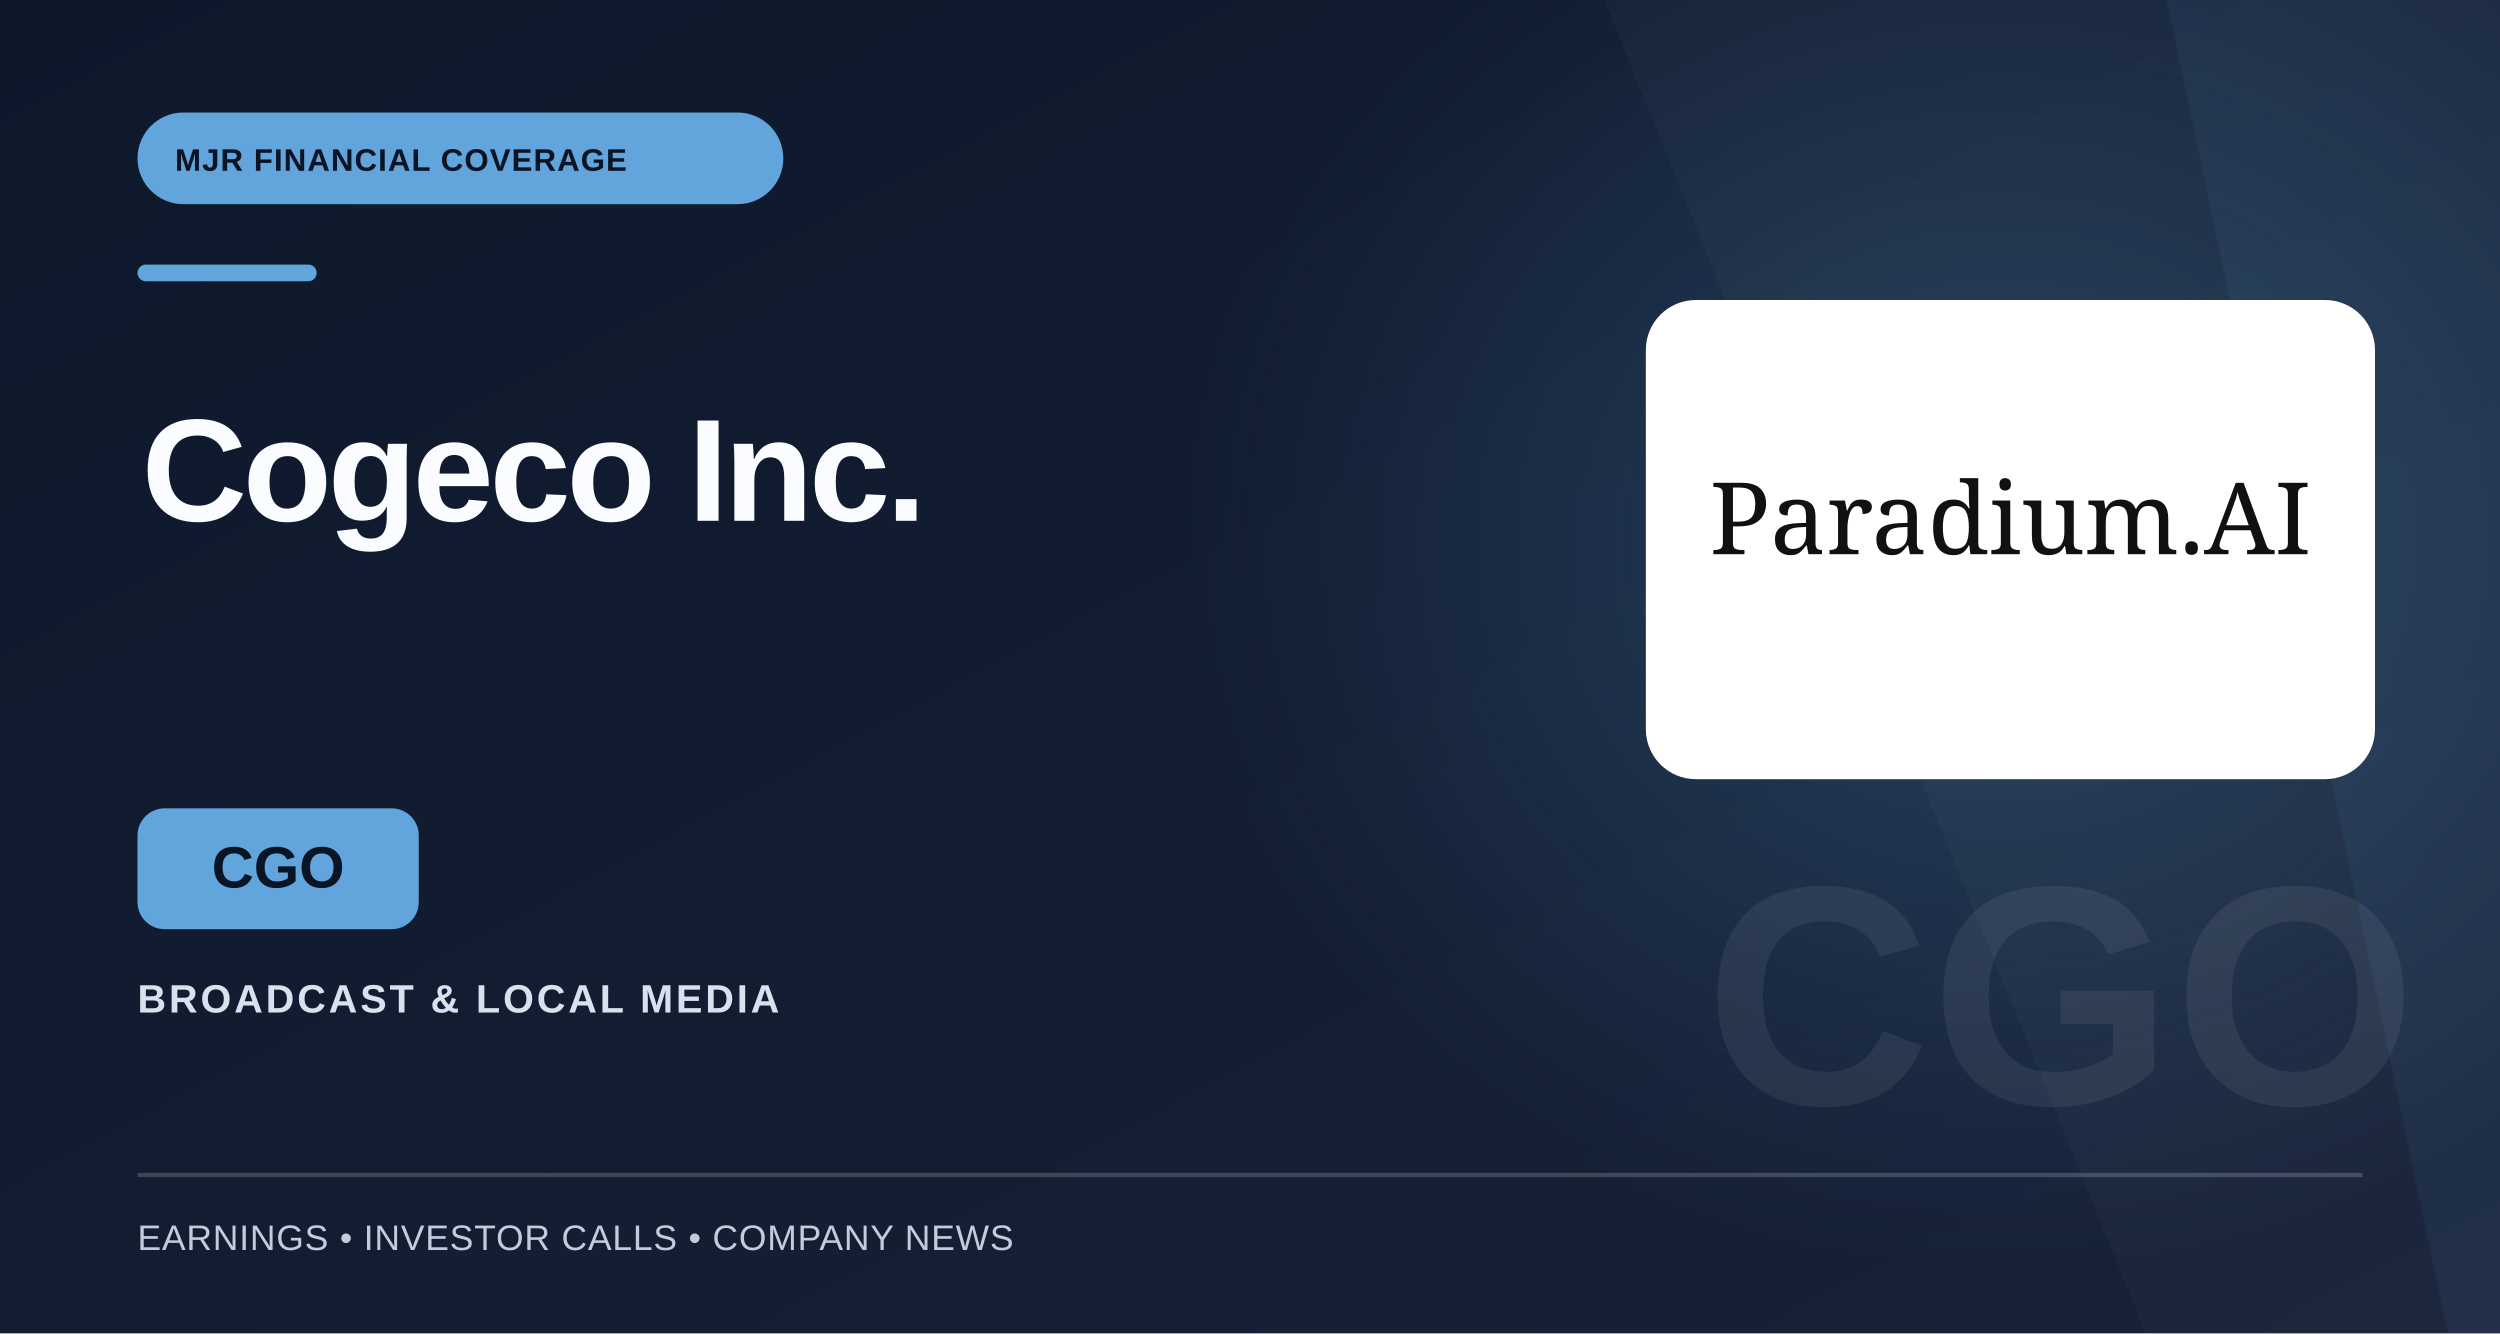
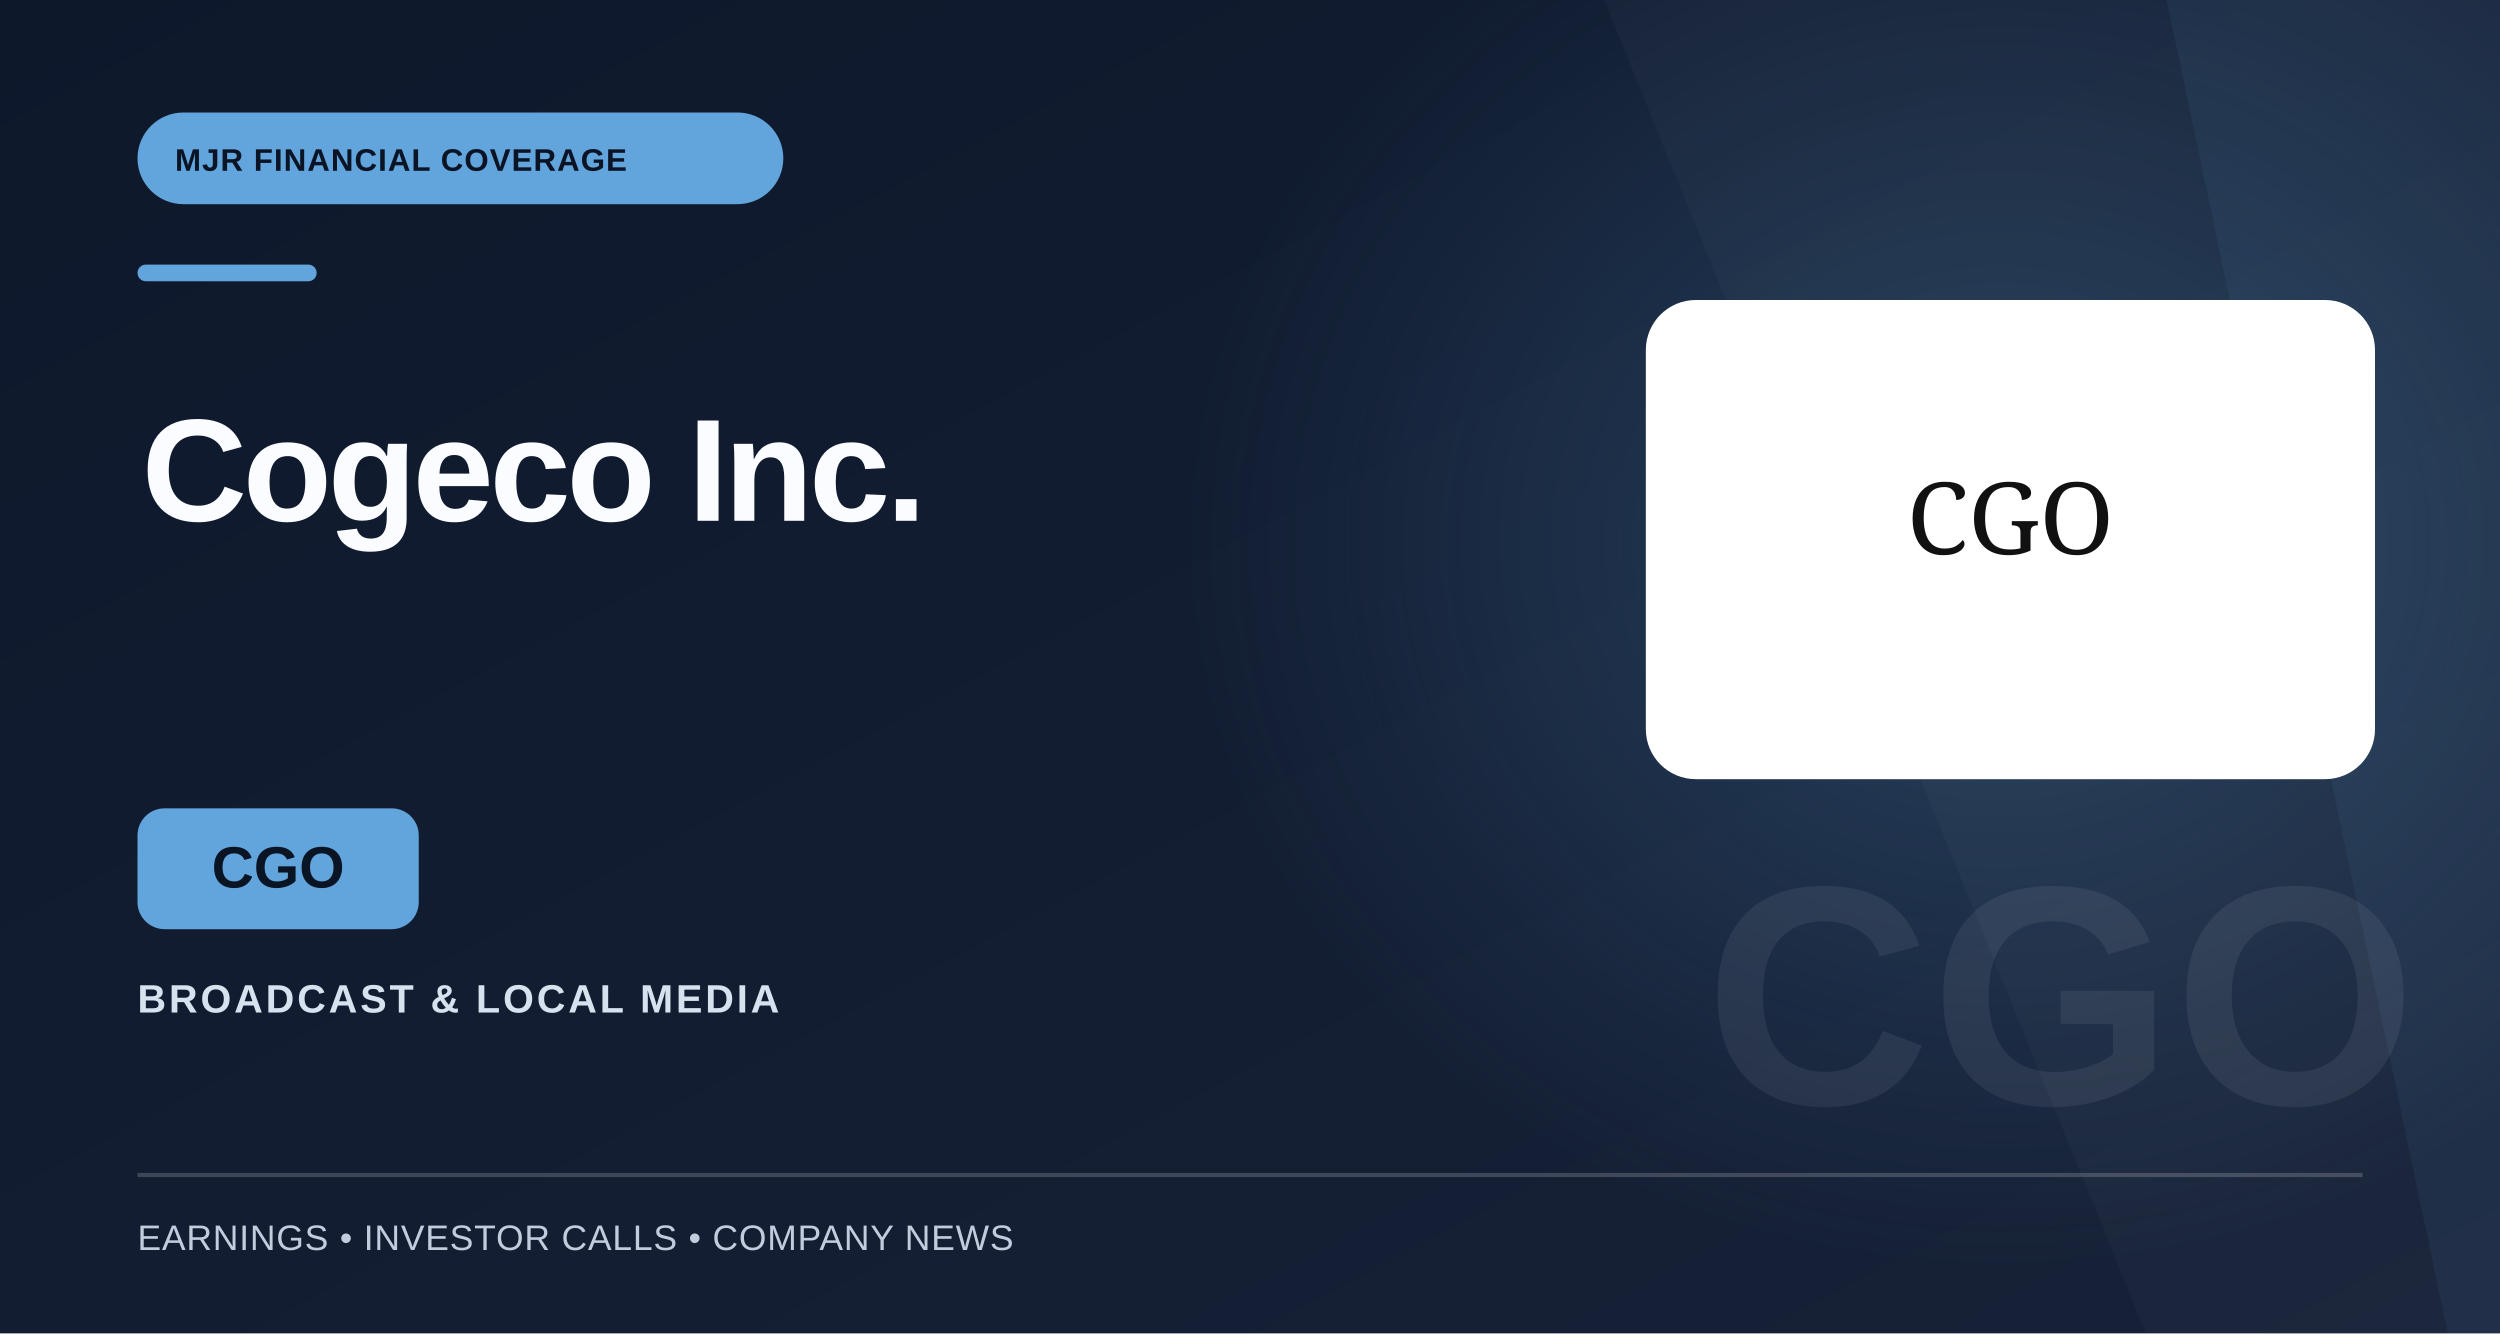
<svg xmlns="http://www.w3.org/2000/svg" width="1200" height="640" viewBox="0 0 1200 640" role="img" aria-labelledby="title desc">
  <defs>
    <linearGradient id="bg" x1="0" x2="1" y1="0" y2="1">
      <stop offset="0" stop-color="#0d182b" />
      <stop offset="1" stop-color="#172238" />
    </linearGradient>
    <radialGradient id="glow">
      <stop offset="0" stop-color="#62A4DC" stop-opacity=".26" />
      <stop offset="1" stop-color="#62A4DC" stop-opacity="0" />
    </radialGradient>
    <style>.title{font-family:Arial,Helvetica,sans-serif;font-weight:700;letter-spacing:-2px;fill:#fafcff}.label{font-family:Arial,Helvetica,sans-serif;font-weight:700}</style>
  </defs>
  <rect width="1200" height="640" fill="url(#bg)" />
  <ellipse cx="960" cy="260" rx="390" ry="350" fill="url(#glow)" />
  <path d="M770 0h430v640h-170z" fill="#fff" opacity=".025" />
  <path d="M1040 0h160v640h-25z" fill="#62A4DC" opacity=".075" />
  <rect x="790" y="144" width="350" height="230" rx="24" fill="#ffffff" />
-   <text x="965" y="266" text-anchor="middle" font-family="Georgia,serif" font-size="48px" fill="#111">Paradium.AI</text>
+   <text x="965" y="266" text-anchor="middle" font-family="Georgia,serif" font-size="48px" fill="#111">CGO</text>
  <text x="1160" y="530" text-anchor="end" class="label" font-size="150px" fill="#fff" opacity=".07">CGO</text>
  <rect x="66" y="54" width="310" height="44" rx="22" fill="#62A4DC" />
  <text x="84" y="82" class="label" font-size="15px" letter-spacing=".5" fill="#0a1424">MJR FINANCIAL COVERAGE</text>
  <rect x="66" y="127" width="86" height="8" rx="4" fill="#62A4DC" />
  <text x="68" y="250" class="title" font-size="70px">Cogeco Inc.</text>
  <rect x="66" y="388" width="135" height="58" rx="13" fill="#62A4DC" />
  <text x="133.5" y="426" text-anchor="middle" class="label" font-size="28px" fill="#091424">CGO</text>
  <text x="66" y="486" class="label" font-size="19px" letter-spacing="1.4" fill="#d8e1ee">BROADCAST &amp; LOCAL MEDIA</text>
  <path d="M66 564H1134" stroke="#fff" stroke-opacity=".18" stroke-width="2" />
  <text x="66" y="600" font-family="Arial,Helvetica,sans-serif" font-size="17px" letter-spacing=".4" fill="#c1cddd">EARNINGS  •  INVESTOR CALLS  •  COMPANY NEWS</text>
</svg>
